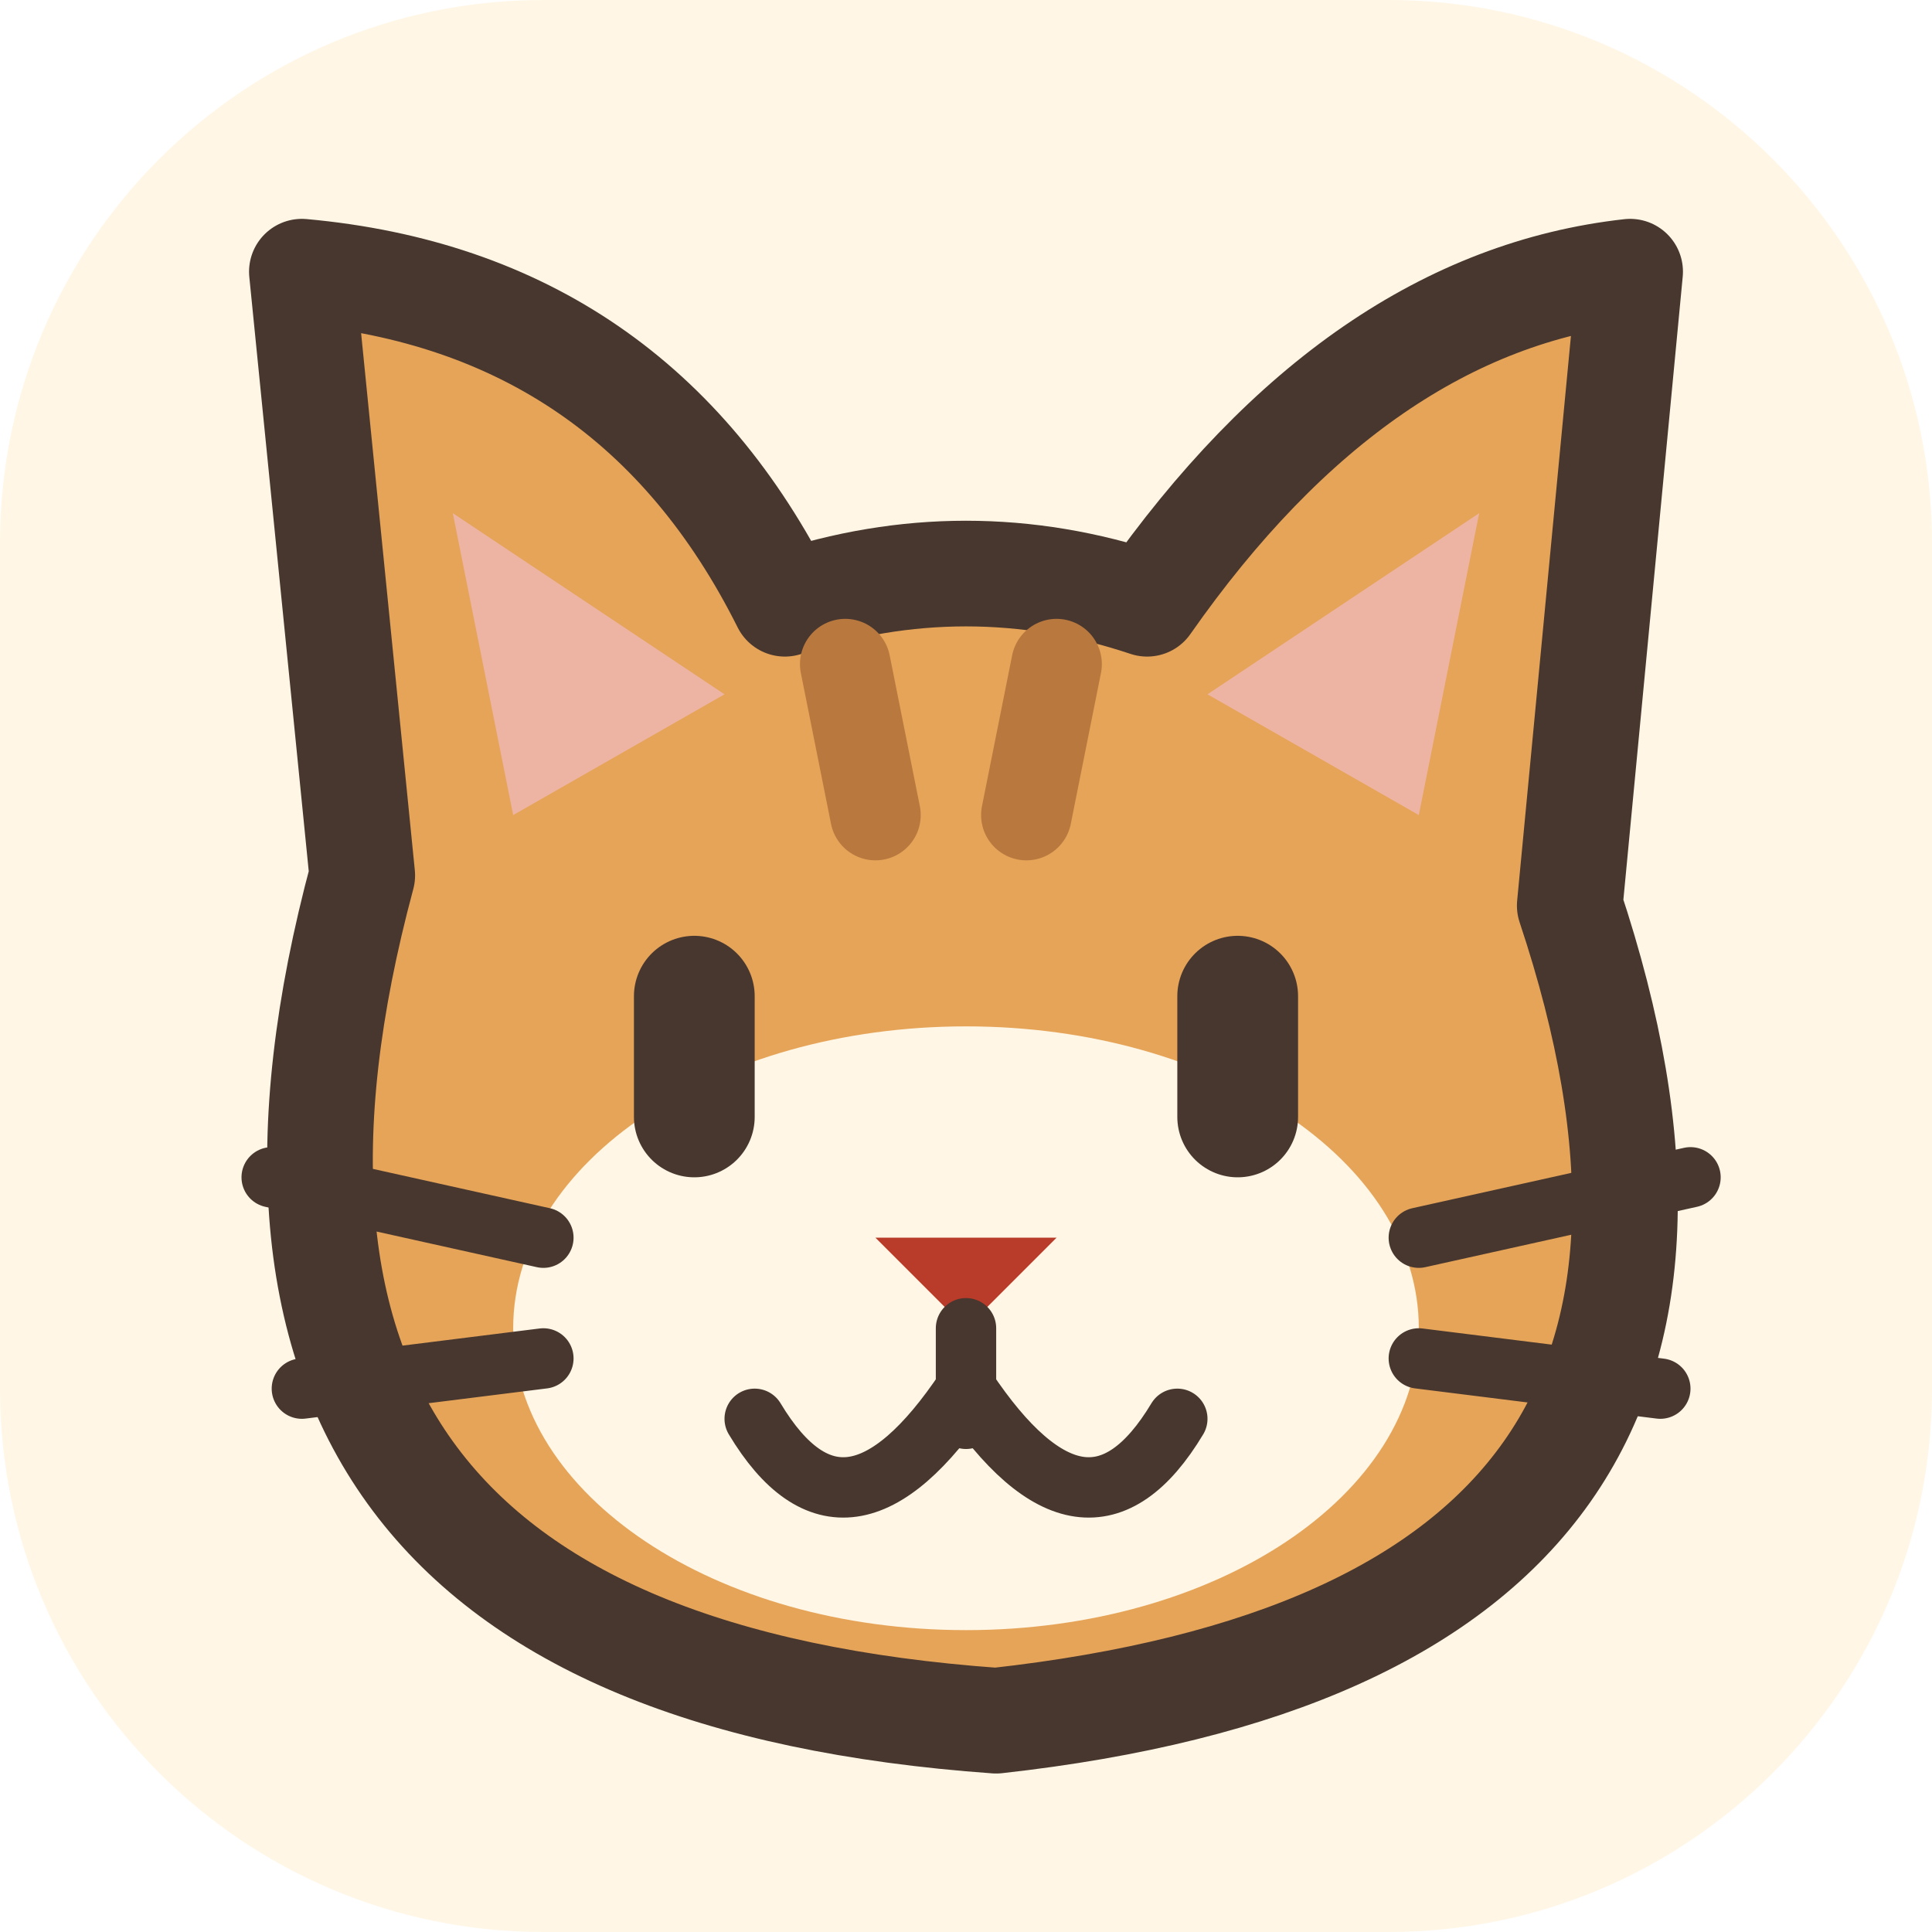
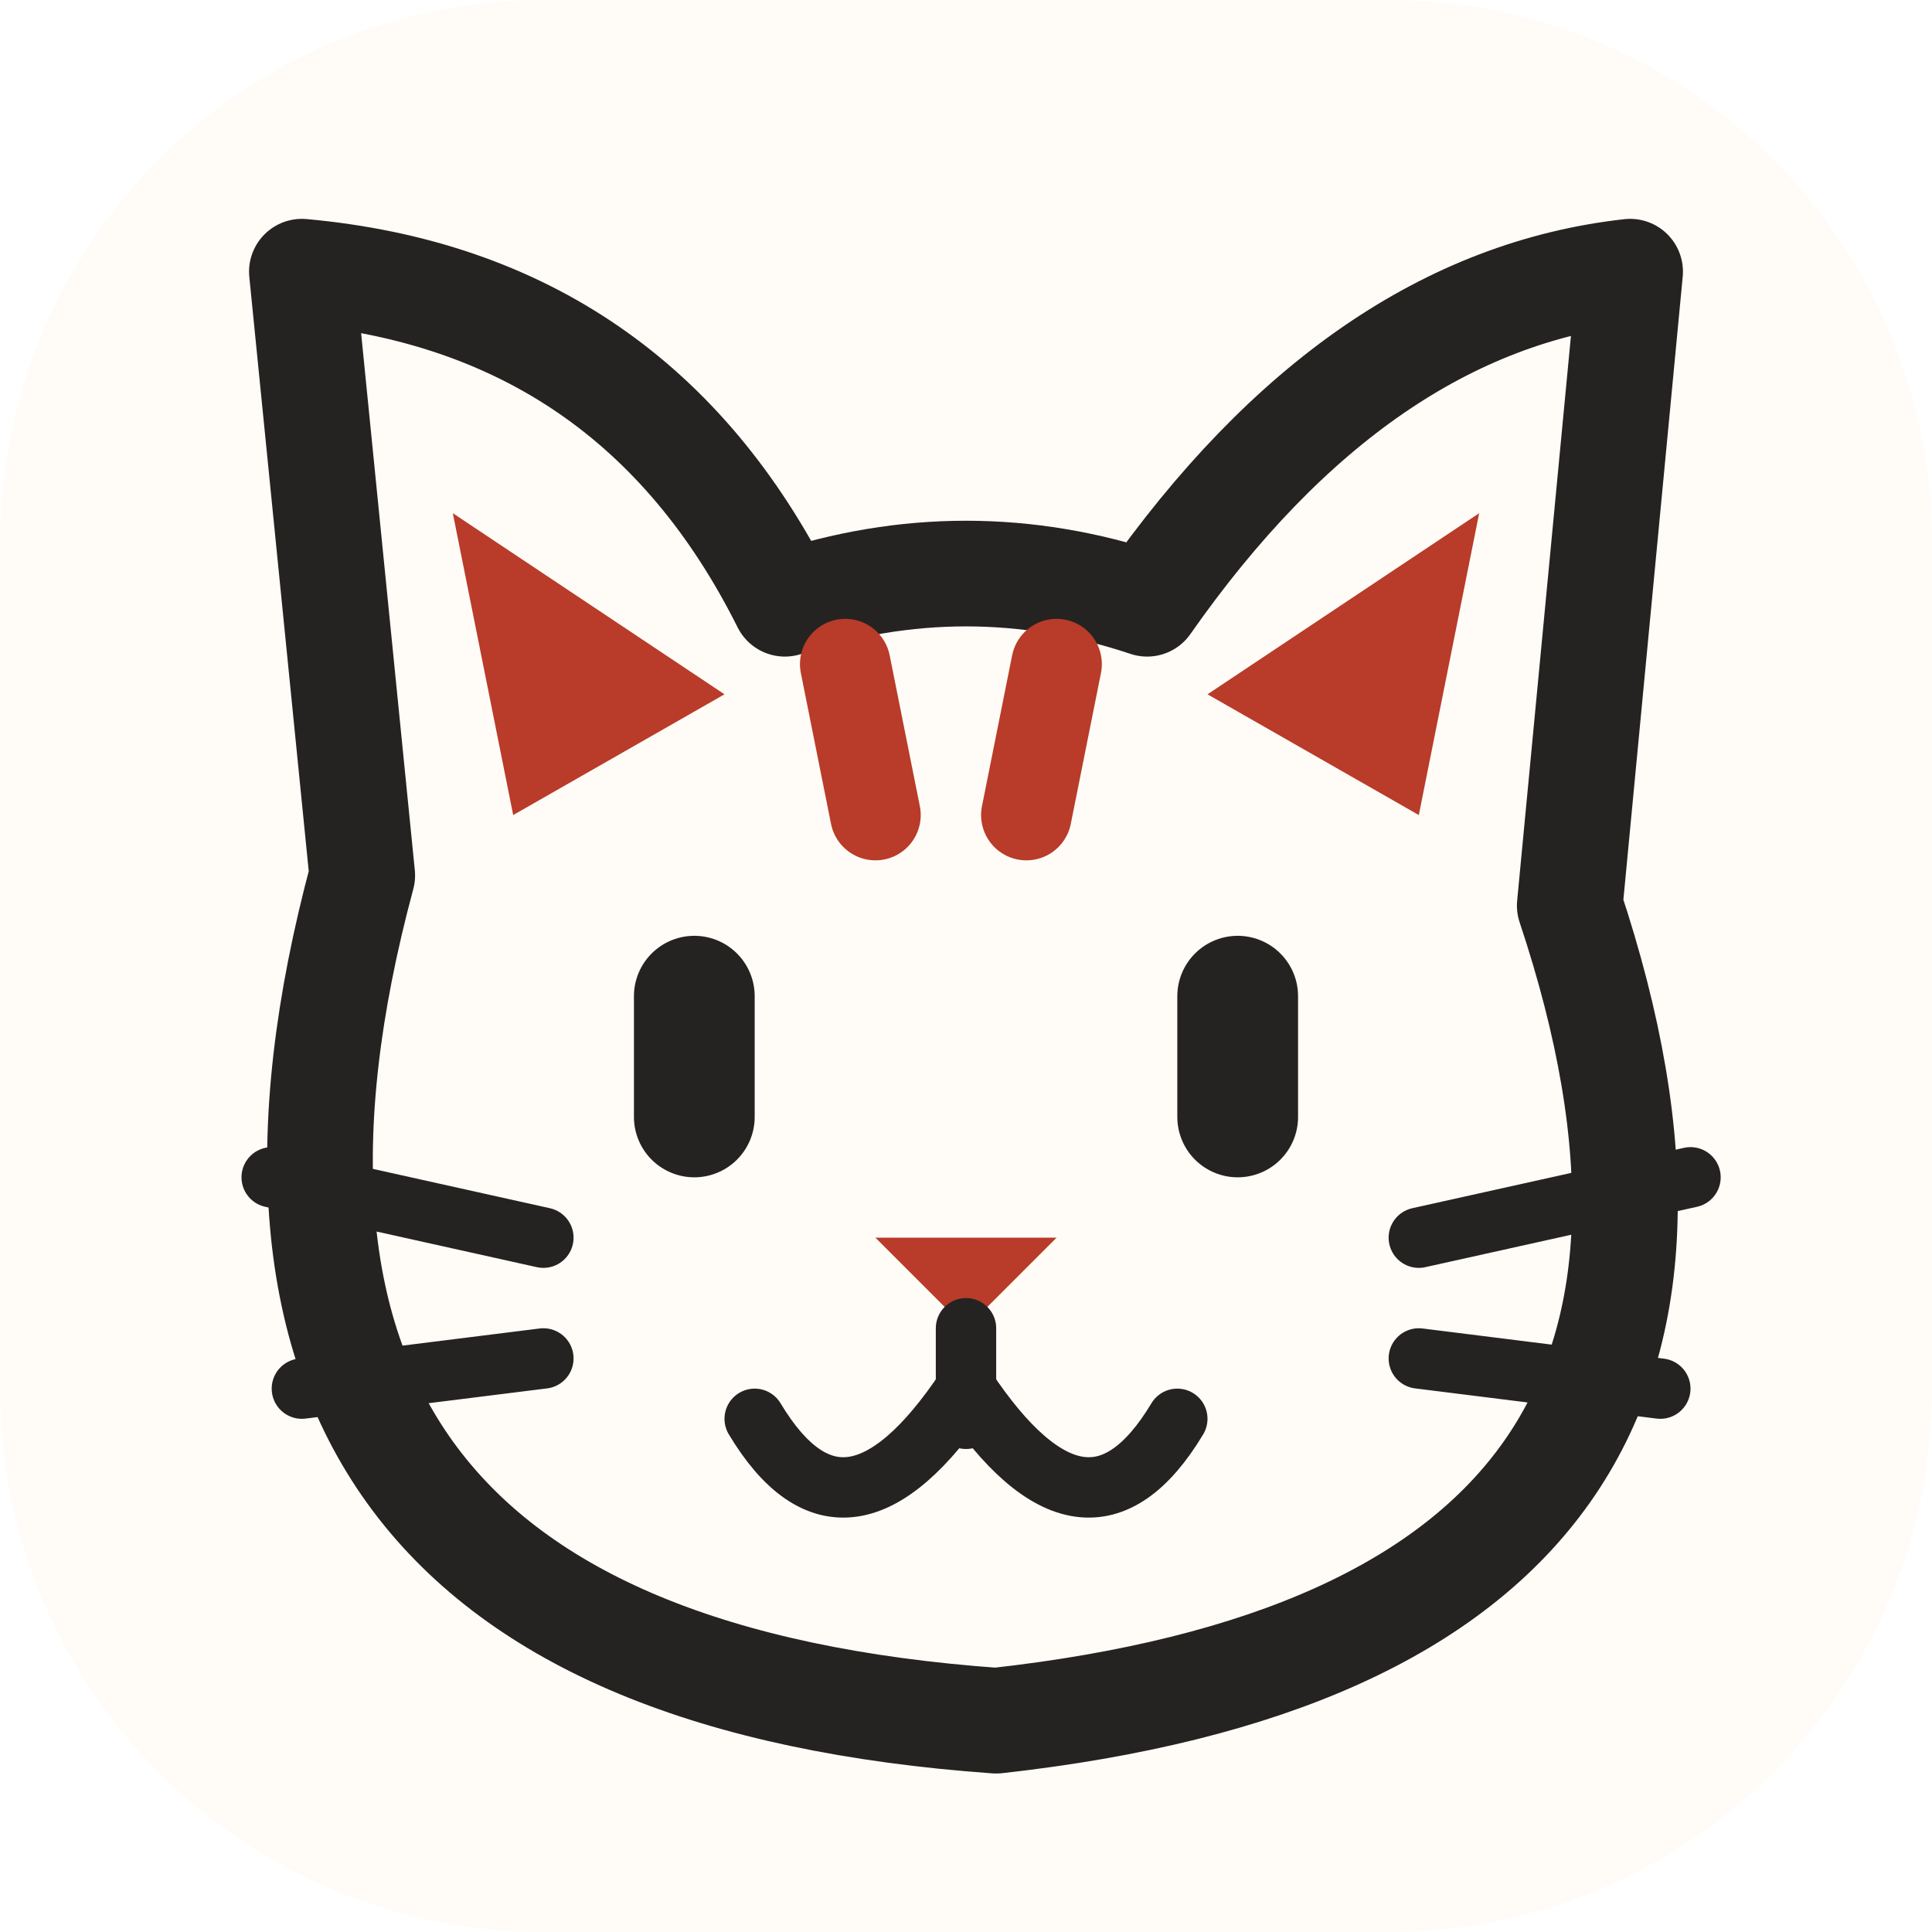
<svg xmlns="http://www.w3.org/2000/svg" viewBox="0 0 64 64">
-   <rect width="64" height="64" rx="18" fill="#fff6e5" />
-   <path d="M12 29 10 9Q21 10 26 20Q32 18 38 20Q45 10 54 9L52 30Q60 54 33 57Q5 55 12 29Z" fill="#e6a459" stroke="#48372f" stroke-width="3.5" stroke-linejoin="round" />
-   <path d="m15 17 2 10 7-4m25-6-2 10-7-4" fill="#edb4a4" />
-   <ellipse cx="32" cy="44" rx="15" ry="10" fill="#fff6e5" />
-   <path d="M23 33v4m18-4v4" stroke="#48372f" stroke-width="4" stroke-linecap="round" />
+   <rect width="64" height="64" rx="18" fill="#fffcf7" />
+   <path d="M12 29 10 9Q21 10 26 20Q32 18 38 20Q45 10 54 9L52 30Q60 54 33 57Q5 55 12 29Z" fill="#fffcf7" stroke="#242321" stroke-width="3.5" stroke-linejoin="round" />
+   <path d="m15 17 2 10 7-4m25-6-2 10-7-4" fill="#b93b29" />
+   <ellipse cx="32" cy="44" rx="15" ry="10" fill="#fffcf7" />
+   <path d="M23 33v4m18-4v4" stroke="#242321" stroke-width="4" stroke-linecap="round" />
  <path d="m29 41 3 3 3-3Z" fill="#b93b29" />
-   <path d="M32 44v3m0-1q-4 6-7 1m7-1q4 6 7 1M9 39l9 2m-8 5 8-1m29-4 9-2m-9 6 8 1" fill="none" stroke="#48372f" stroke-width="2" stroke-linecap="round" />
-   <path d="m28 22 1 5m6-5-1 5" stroke="#b9783e" stroke-width="3" stroke-linecap="round" />
+   <path d="M32 44v3m0-1q-4 6-7 1m7-1q4 6 7 1M9 39l9 2m-8 5 8-1m29-4 9-2m-9 6 8 1" fill="none" stroke="#242321" stroke-width="2" stroke-linecap="round" />
+   <path d="m28 22 1 5m6-5-1 5" stroke="#b93b29" stroke-width="3" stroke-linecap="round" />
</svg>
